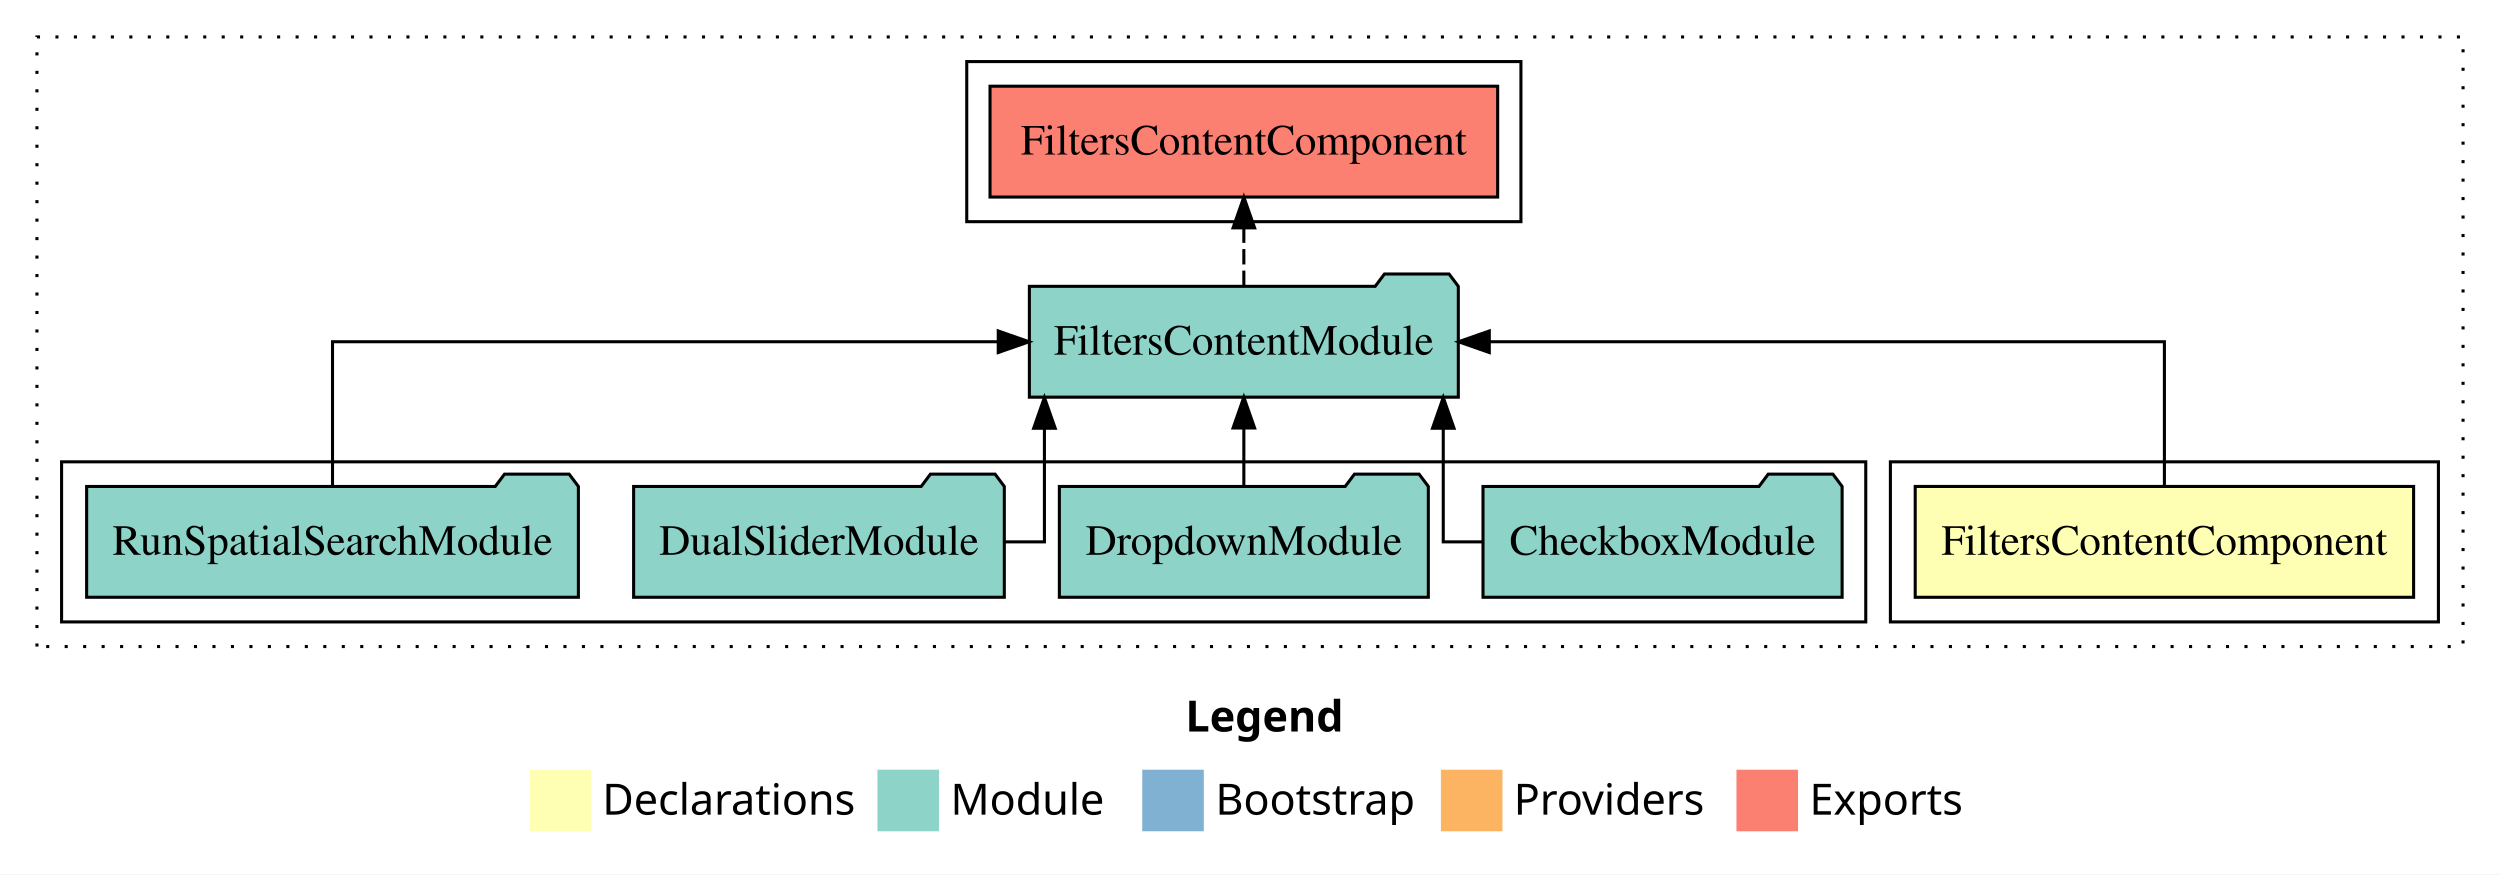
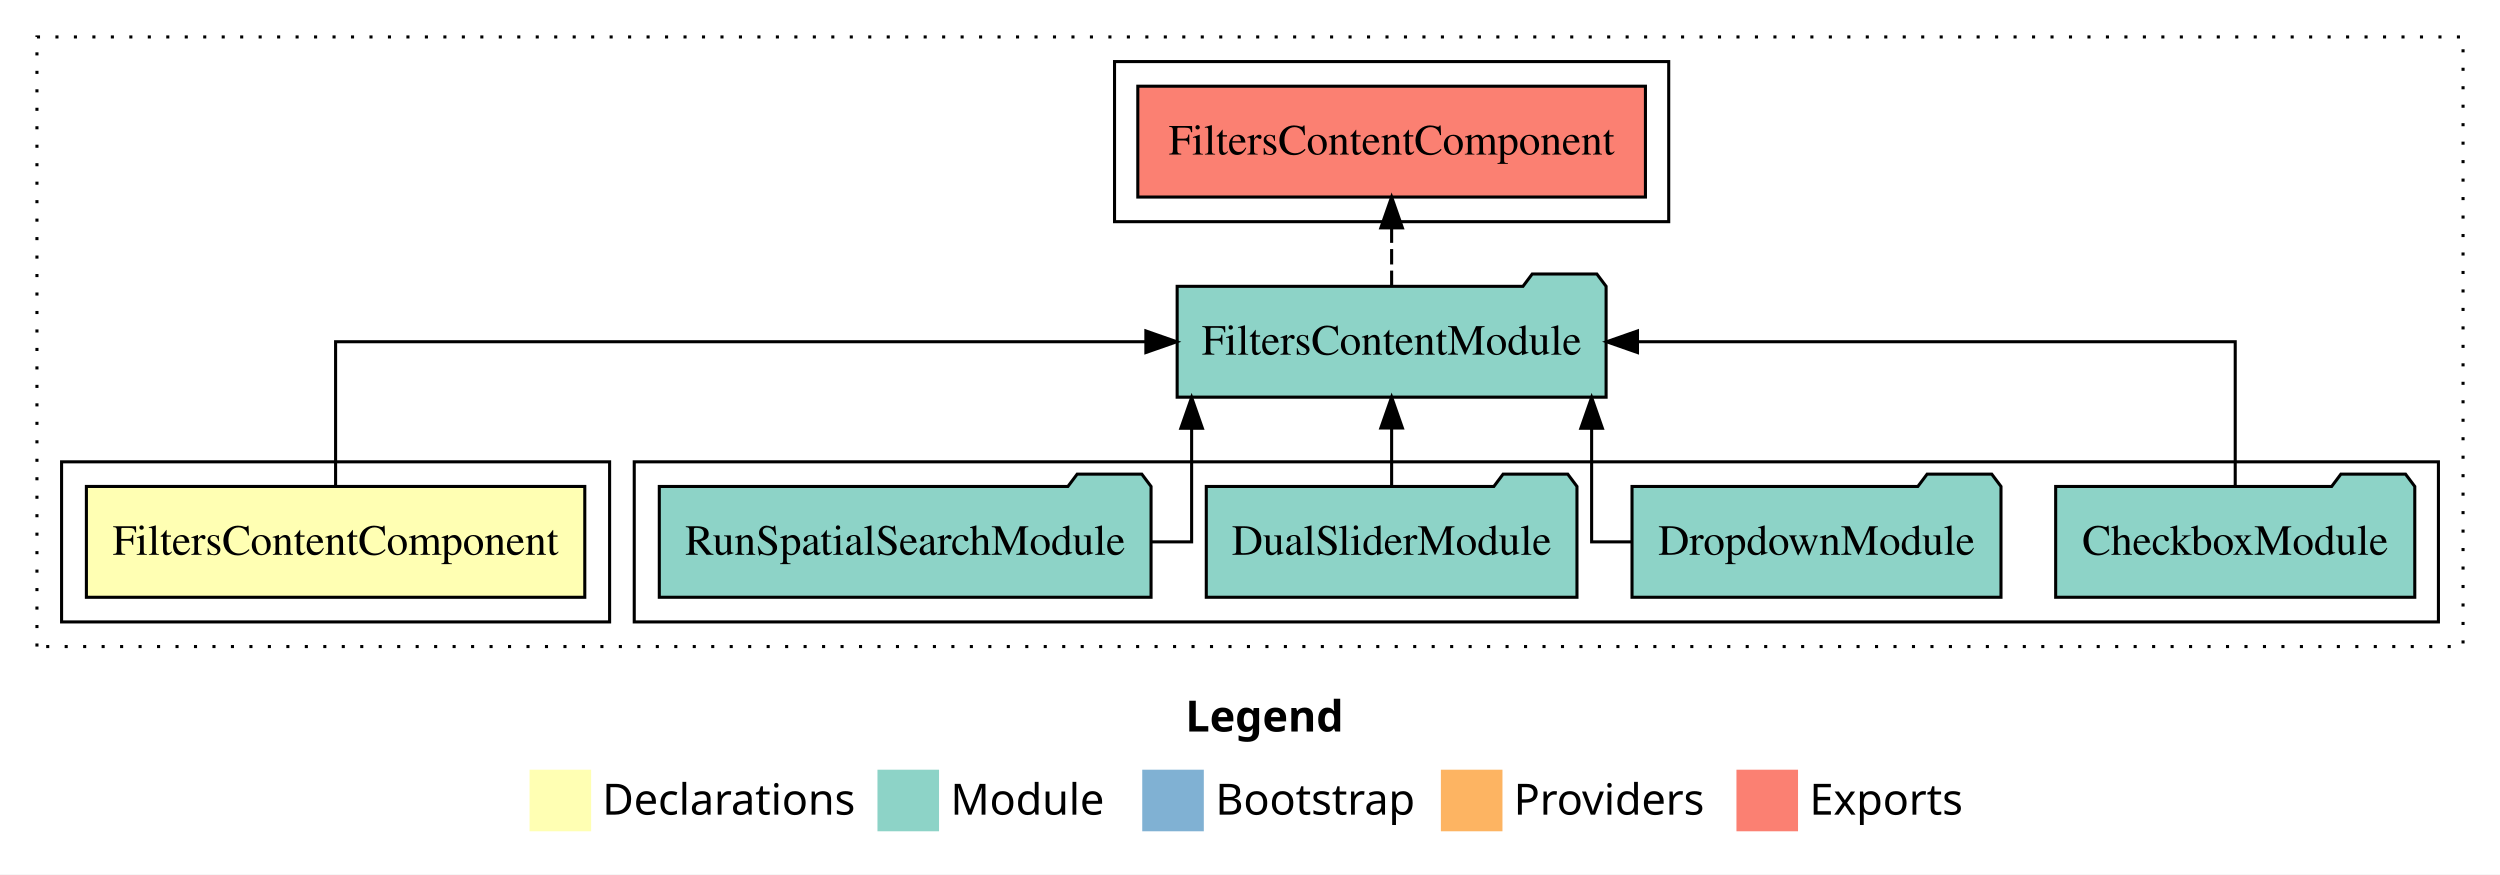
<svg xmlns="http://www.w3.org/2000/svg" width="812pt" height="284pt" viewBox="0.00 0.00 812.00 284.00">
  <g id="graph0" class="graph" transform="scale(1 1) rotate(0) translate(4 280)">
    <polygon fill="white" stroke="transparent" points="-4,4 -4,-280 808,-280 808,4 -4,4" />
    <text text-anchor="start" x="381.01" y="-42.4" font-family="Times-12" font-weight="bold" font-size="14.00">Legend</text>
    <polygon fill="#ffffb3" stroke="transparent" points="168,-10 168,-30 188,-30 188,-10 168,-10" />
    <text text-anchor="start" x="191.63" y="-15.4" font-family="Times-12" font-size="14.00">  Declarations</text>
    <polygon fill="#8dd3c7" stroke="transparent" points="281,-10 281,-30 301,-30 301,-10 281,-10" />
    <text text-anchor="start" x="304.73" y="-15.4" font-family="Times-12" font-size="14.00">  Module</text>
    <polygon fill="#80b1d3" stroke="transparent" points="367,-10 367,-30 387,-30 387,-10 367,-10" />
    <text text-anchor="start" x="390.78" y="-15.4" font-family="Times-12" font-size="14.00">  Bootstrap</text>
    <polygon fill="#fdb462" stroke="transparent" points="464,-10 464,-30 484,-30 484,-10 464,-10" />
    <text text-anchor="start" x="487.67" y="-15.4" font-family="Times-12" font-size="14.00">  Providers</text>
    <polygon fill="#fb8072" stroke="transparent" points="560,-10 560,-30 580,-30 580,-10 560,-10" />
    <text text-anchor="start" x="583.73" y="-15.4" font-family="Times-12" font-size="14.00">  Exports</text>
    <g id="clust1" class="cluster">
      <polygon fill="none" stroke="black" stroke-dasharray="1,5" points="8,-70 8,-268 796,-268 796,-70 8,-70" />
    </g>
    <g id="clust5" class="cluster">
-       <polygon fill="none" stroke="black" points="310,-208 310,-260 490,-260 490,-208 310,-208" />
+       <polygon fill="none" stroke="black" points="358,-208 358,-260 538,-260 538,-208 358,-208" />
+     </g>
+     <g id="clust4" class="cluster">
+       <polygon fill="none" stroke="black" points="202,-78 202,-130 788,-130 788,-78 202,-78" />
    </g>
    <g id="clust2" class="cluster">
-       <polygon fill="none" stroke="black" points="610,-78 610,-130 788,-130 788,-78 610,-78" />
-     </g>
-     <g id="clust4" class="cluster">
-       <polygon fill="none" stroke="black" points="16,-78 16,-130 602,-130 602,-78 16,-78" />
+       <polygon fill="none" stroke="black" points="16,-78 16,-130 194,-130 194,-78 16,-78" />
    </g>
    <g id="node1" class="node">
-       <polygon fill="#ffffb3" stroke="black" points="779.94,-122 618.06,-122 618.06,-86 779.94,-86 779.94,-122" />
-       <text text-anchor="middle" x="699" y="-99.8" font-family="Times,serif" font-size="14.00">FiltersContentComponent</text>
+       <polygon fill="#ffffb3" stroke="black" points="185.94,-122 24.06,-122 24.06,-86 185.94,-86 185.94,-122" />
+       <text text-anchor="middle" x="105" y="-99.8" font-family="Times,serif" font-size="14.00">FiltersContentComponent</text>
    </g>
    <g id="node2" class="node">
-       <polygon fill="#8dd3c7" stroke="black" points="469.66,-187 466.66,-191 445.66,-191 442.66,-187 330.34,-187 330.34,-151 469.66,-151 469.66,-187" />
-       <text text-anchor="middle" x="400" y="-164.8" font-family="Times,serif" font-size="14.00">FiltersContentModule</text>
+       <polygon fill="#8dd3c7" stroke="black" points="517.66,-187 514.66,-191 493.66,-191 490.66,-187 378.34,-187 378.34,-151 517.66,-151 517.66,-187" />
+       <text text-anchor="middle" x="448" y="-164.8" font-family="Times,serif" font-size="14.00">FiltersContentModule</text>
    </g>
    <g id="edge1" class="edge">
-       <path fill="none" stroke="black" d="M699,-122.11C699,-141.34 699,-169 699,-169 699,-169 479.72,-169 479.72,-169" />
-       <polygon fill="black" stroke="black" points="479.72,-165.5 469.72,-169 479.72,-172.5 479.72,-165.5" />
+       <path fill="none" stroke="black" d="M105,-122.11C105,-141.34 105,-169 105,-169 105,-169 368.18,-169 368.18,-169" />
+       <polygon fill="black" stroke="black" points="368.18,-172.5 378.18,-169 368.18,-165.5 368.18,-172.5" />
    </g>
    <g id="node7" class="node">
-       <polygon fill="#fb8072" stroke="black" points="482.44,-252 317.56,-252 317.56,-216 482.44,-216 482.44,-252" />
-       <text text-anchor="middle" x="400" y="-229.8" font-family="Times,serif" font-size="14.00">FiltersContentComponent </text>
+       <polygon fill="#fb8072" stroke="black" points="530.44,-252 365.56,-252 365.56,-216 530.44,-216 530.44,-252" />
+       <text text-anchor="middle" x="448" y="-229.8" font-family="Times,serif" font-size="14.00">FiltersContentComponent </text>
    </g>
    <g id="edge6" class="edge">
-       <path fill="none" stroke="black" stroke-dasharray="5,2" d="M400,-187.11C400,-187.11 400,-205.99 400,-205.99" />
-       <polygon fill="black" stroke="black" points="396.5,-205.99 400,-215.99 403.5,-205.99 396.5,-205.99" />
+       <path fill="none" stroke="black" stroke-dasharray="5,2" d="M448,-187.11C448,-187.11 448,-205.99 448,-205.99" />
+       <polygon fill="black" stroke="black" points="444.5,-205.99 448,-215.99 451.5,-205.99 444.5,-205.99" />
    </g>
    <g id="node3" class="node">
-       <polygon fill="#8dd3c7" stroke="black" points="594.32,-122 591.32,-126 570.32,-126 567.32,-122 477.68,-122 477.68,-86 594.32,-86 594.32,-122" />
-       <text text-anchor="middle" x="536" y="-99.8" font-family="Times,serif" font-size="14.00">CheckboxModule</text>
+       <polygon fill="#8dd3c7" stroke="black" points="780.32,-122 777.32,-126 756.32,-126 753.32,-122 663.68,-122 663.68,-86 780.32,-86 780.32,-122" />
+       <text text-anchor="middle" x="722" y="-99.8" font-family="Times,serif" font-size="14.00">CheckboxModule</text>
    </g>
    <g id="edge2" class="edge">
-       <path fill="none" stroke="black" d="M477.83,-104C470.1,-104 464.77,-104 464.77,-104 464.77,-104 464.77,-140.89 464.77,-140.89" />
-       <polygon fill="black" stroke="black" points="461.27,-140.89 464.77,-150.89 468.27,-140.89 461.27,-140.89" />
+       <path fill="none" stroke="black" d="M722,-122.11C722,-141.34 722,-169 722,-169 722,-169 527.85,-169 527.85,-169" />
+       <polygon fill="black" stroke="black" points="527.85,-165.5 517.85,-169 527.85,-172.5 527.85,-165.5" />
    </g>
    <g id="node4" class="node">
-       <polygon fill="#8dd3c7" stroke="black" points="459.92,-122 456.92,-126 435.92,-126 432.92,-122 340.08,-122 340.08,-86 459.92,-86 459.92,-122" />
-       <text text-anchor="middle" x="400" y="-99.8" font-family="Times,serif" font-size="14.00">DropdownModule</text>
+       <polygon fill="#8dd3c7" stroke="black" points="645.92,-122 642.92,-126 621.92,-126 618.92,-122 526.08,-122 526.08,-86 645.92,-86 645.92,-122" />
+       <text text-anchor="middle" x="586" y="-99.8" font-family="Times,serif" font-size="14.00">DropdownModule</text>
    </g>
    <g id="edge3" class="edge">
-       <path fill="none" stroke="black" d="M400,-122.11C400,-122.11 400,-140.99 400,-140.99" />
-       <polygon fill="black" stroke="black" points="396.5,-140.99 400,-150.99 403.5,-140.99 396.5,-140.99" />
+       <path fill="none" stroke="black" d="M526.02,-104C518.27,-104 512.96,-104 512.96,-104 512.96,-104 512.96,-140.89 512.96,-140.89" />
+       <polygon fill="black" stroke="black" points="509.46,-140.89 512.96,-150.89 516.46,-140.89 509.46,-140.89" />
    </g>
    <g id="node5" class="node">
-       <polygon fill="#8dd3c7" stroke="black" points="322.2,-122 319.2,-126 298.2,-126 295.2,-122 201.8,-122 201.8,-86 322.2,-86 322.2,-122" />
-       <text text-anchor="middle" x="262" y="-99.8" font-family="Times,serif" font-size="14.00">DualSliderModule</text>
+       <polygon fill="#8dd3c7" stroke="black" points="508.2,-122 505.2,-126 484.2,-126 481.2,-122 387.8,-122 387.8,-86 508.2,-86 508.2,-122" />
+       <text text-anchor="middle" x="448" y="-99.8" font-family="Times,serif" font-size="14.00">DualSliderModule</text>
    </g>
    <g id="edge4" class="edge">
-       <path fill="none" stroke="black" d="M322.14,-104C329.91,-104 335.23,-104 335.23,-104 335.23,-104 335.23,-140.89 335.23,-140.89" />
-       <polygon fill="black" stroke="black" points="331.73,-140.89 335.23,-150.89 338.73,-140.89 331.73,-140.89" />
+       <path fill="none" stroke="black" d="M448,-122.11C448,-122.11 448,-140.99 448,-140.99" />
+       <polygon fill="black" stroke="black" points="444.5,-140.99 448,-150.99 451.5,-140.99 444.5,-140.99" />
    </g>
    <g id="node6" class="node">
-       <polygon fill="#8dd3c7" stroke="black" points="183.86,-122 180.86,-126 159.86,-126 156.86,-122 24.14,-122 24.14,-86 183.86,-86 183.86,-122" />
-       <text text-anchor="middle" x="104" y="-99.8" font-family="Times,serif" font-size="14.00">RunSpatialSearchModule</text>
+       <polygon fill="#8dd3c7" stroke="black" points="369.86,-122 366.86,-126 345.86,-126 342.86,-122 210.14,-122 210.14,-86 369.86,-86 369.86,-122" />
+       <text text-anchor="middle" x="290" y="-99.8" font-family="Times,serif" font-size="14.00">RunSpatialSearchModule</text>
    </g>
    <g id="edge5" class="edge">
-       <path fill="none" stroke="black" d="M104,-122.11C104,-141.34 104,-169 104,-169 104,-169 320.23,-169 320.23,-169" />
-       <polygon fill="black" stroke="black" points="320.23,-172.5 330.23,-169 320.23,-165.5 320.23,-172.5" />
+       <path fill="none" stroke="black" d="M370.1,-104C377.93,-104 383.04,-104 383.04,-104 383.04,-104 383.04,-140.89 383.04,-140.89" />
+       <polygon fill="black" stroke="black" points="379.54,-140.89 383.04,-150.89 386.54,-140.89 379.54,-140.89" />
    </g>
  </g>
</svg>
